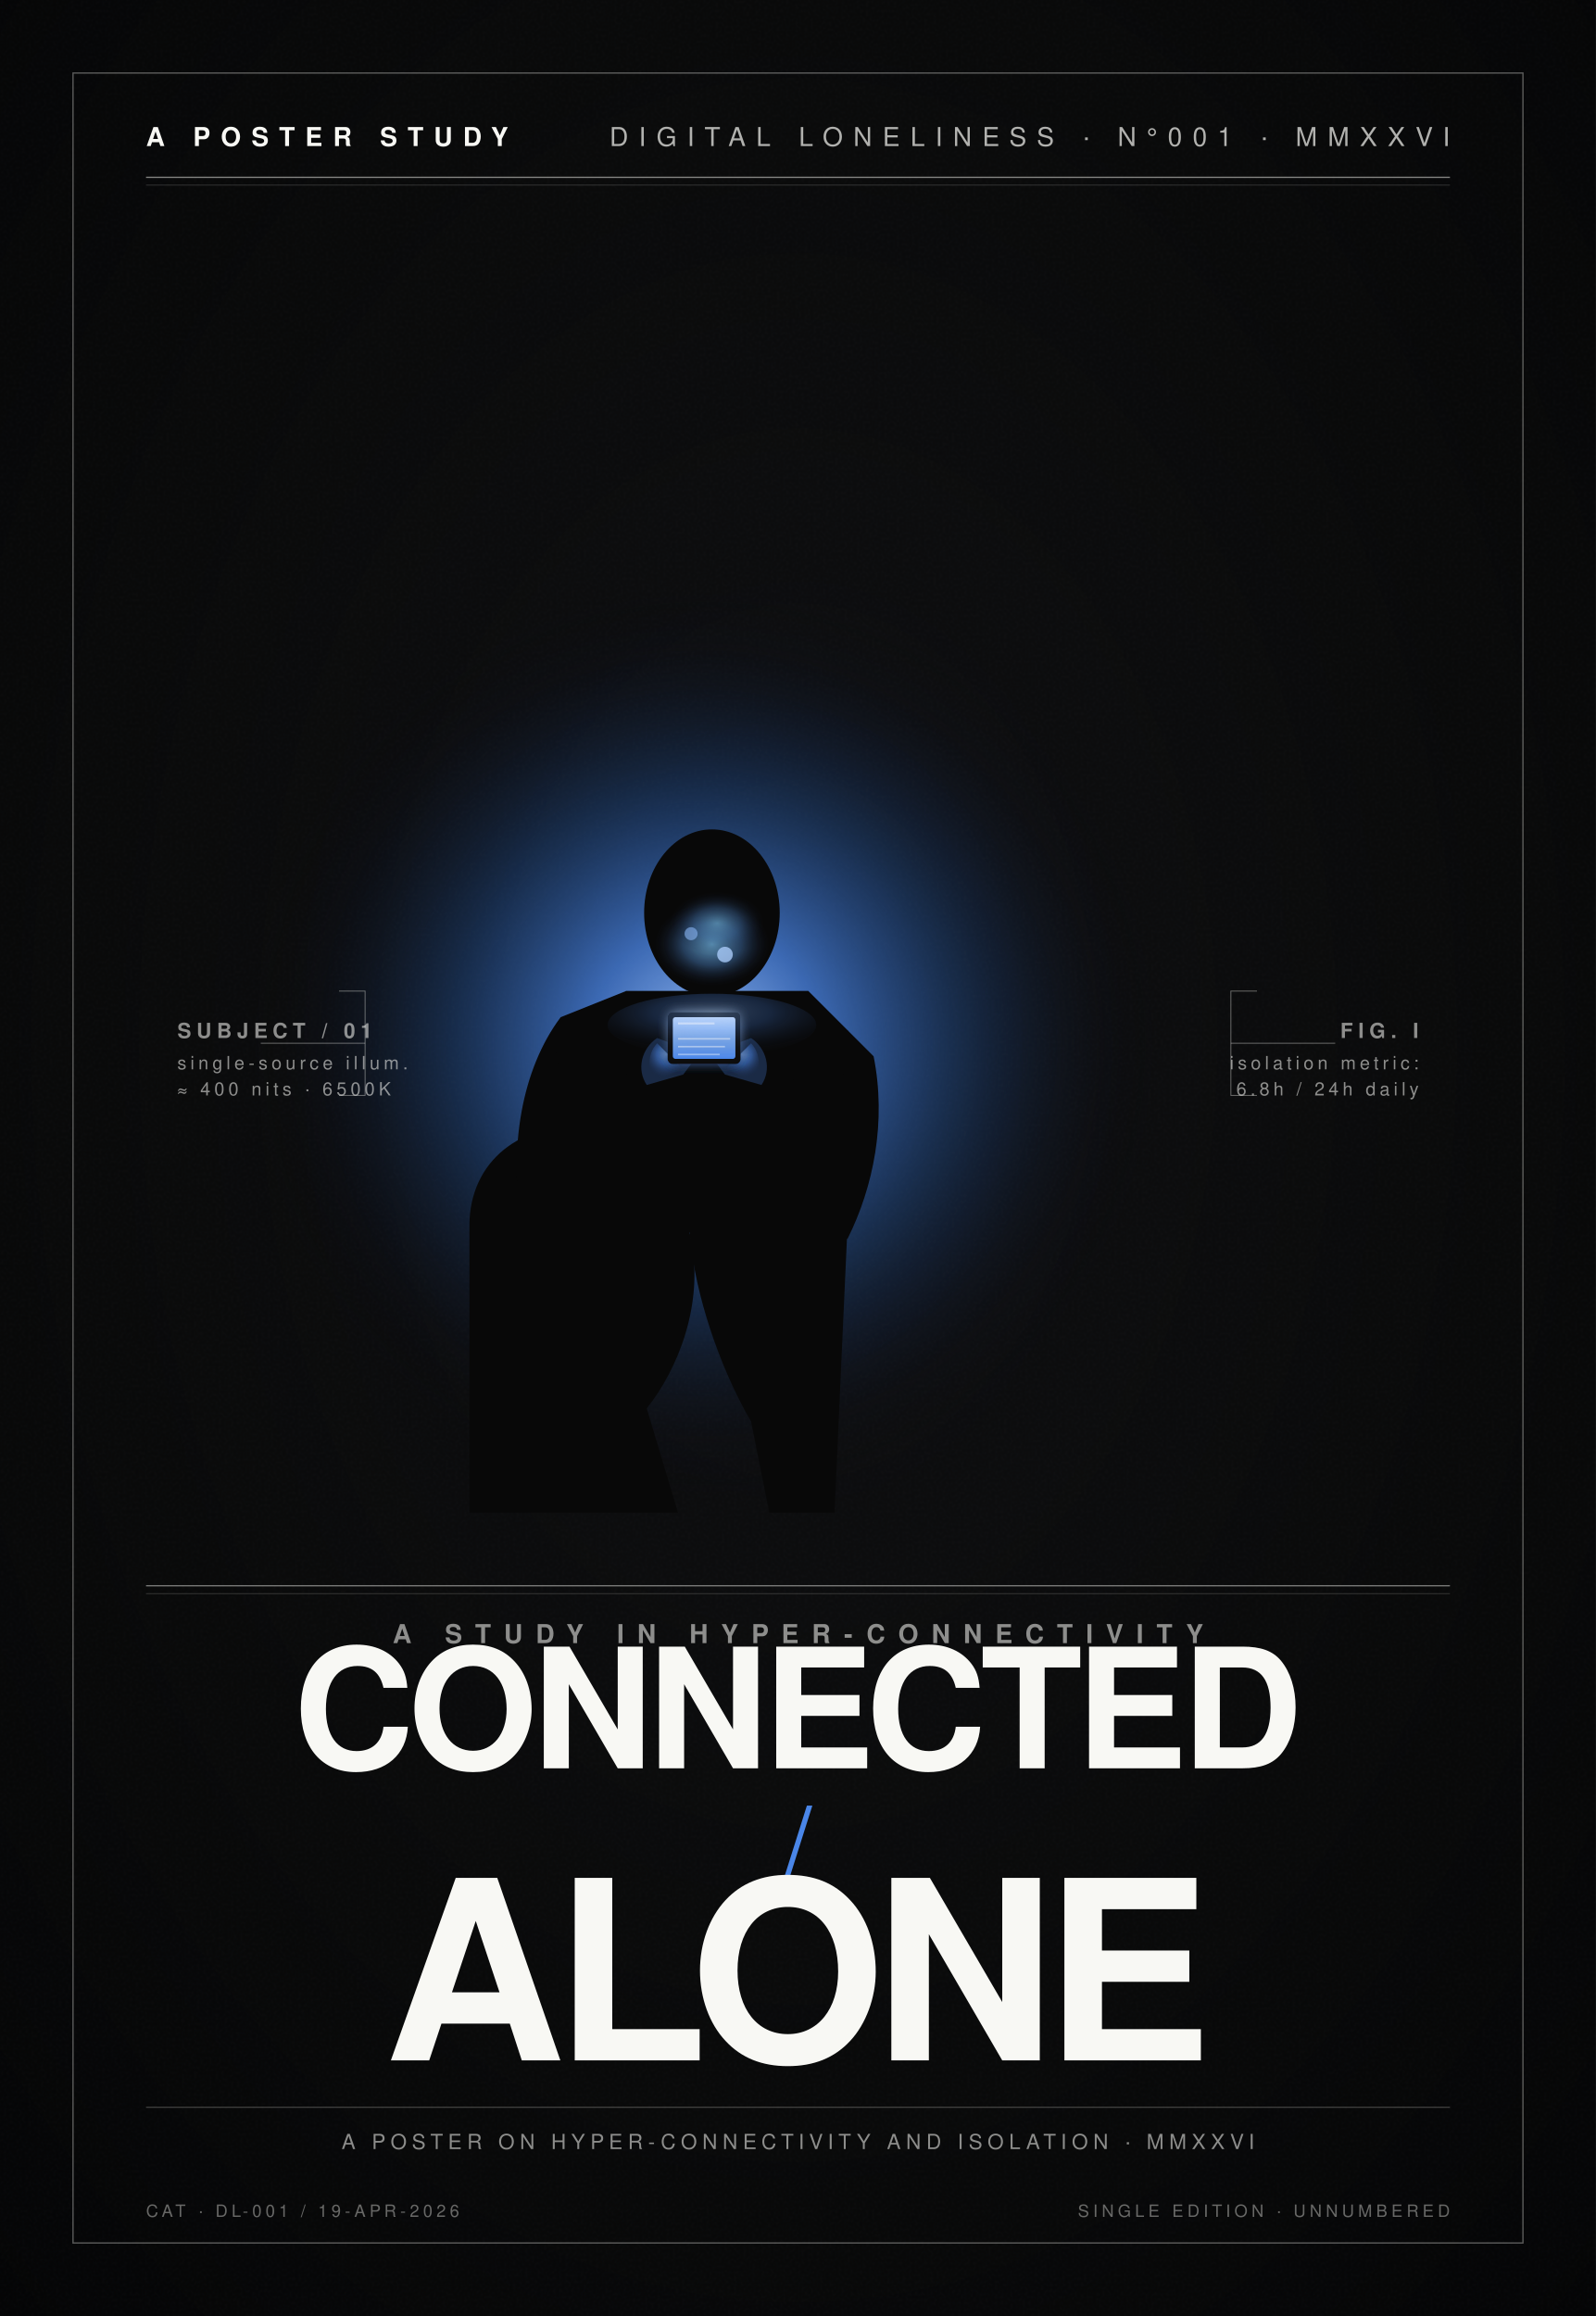
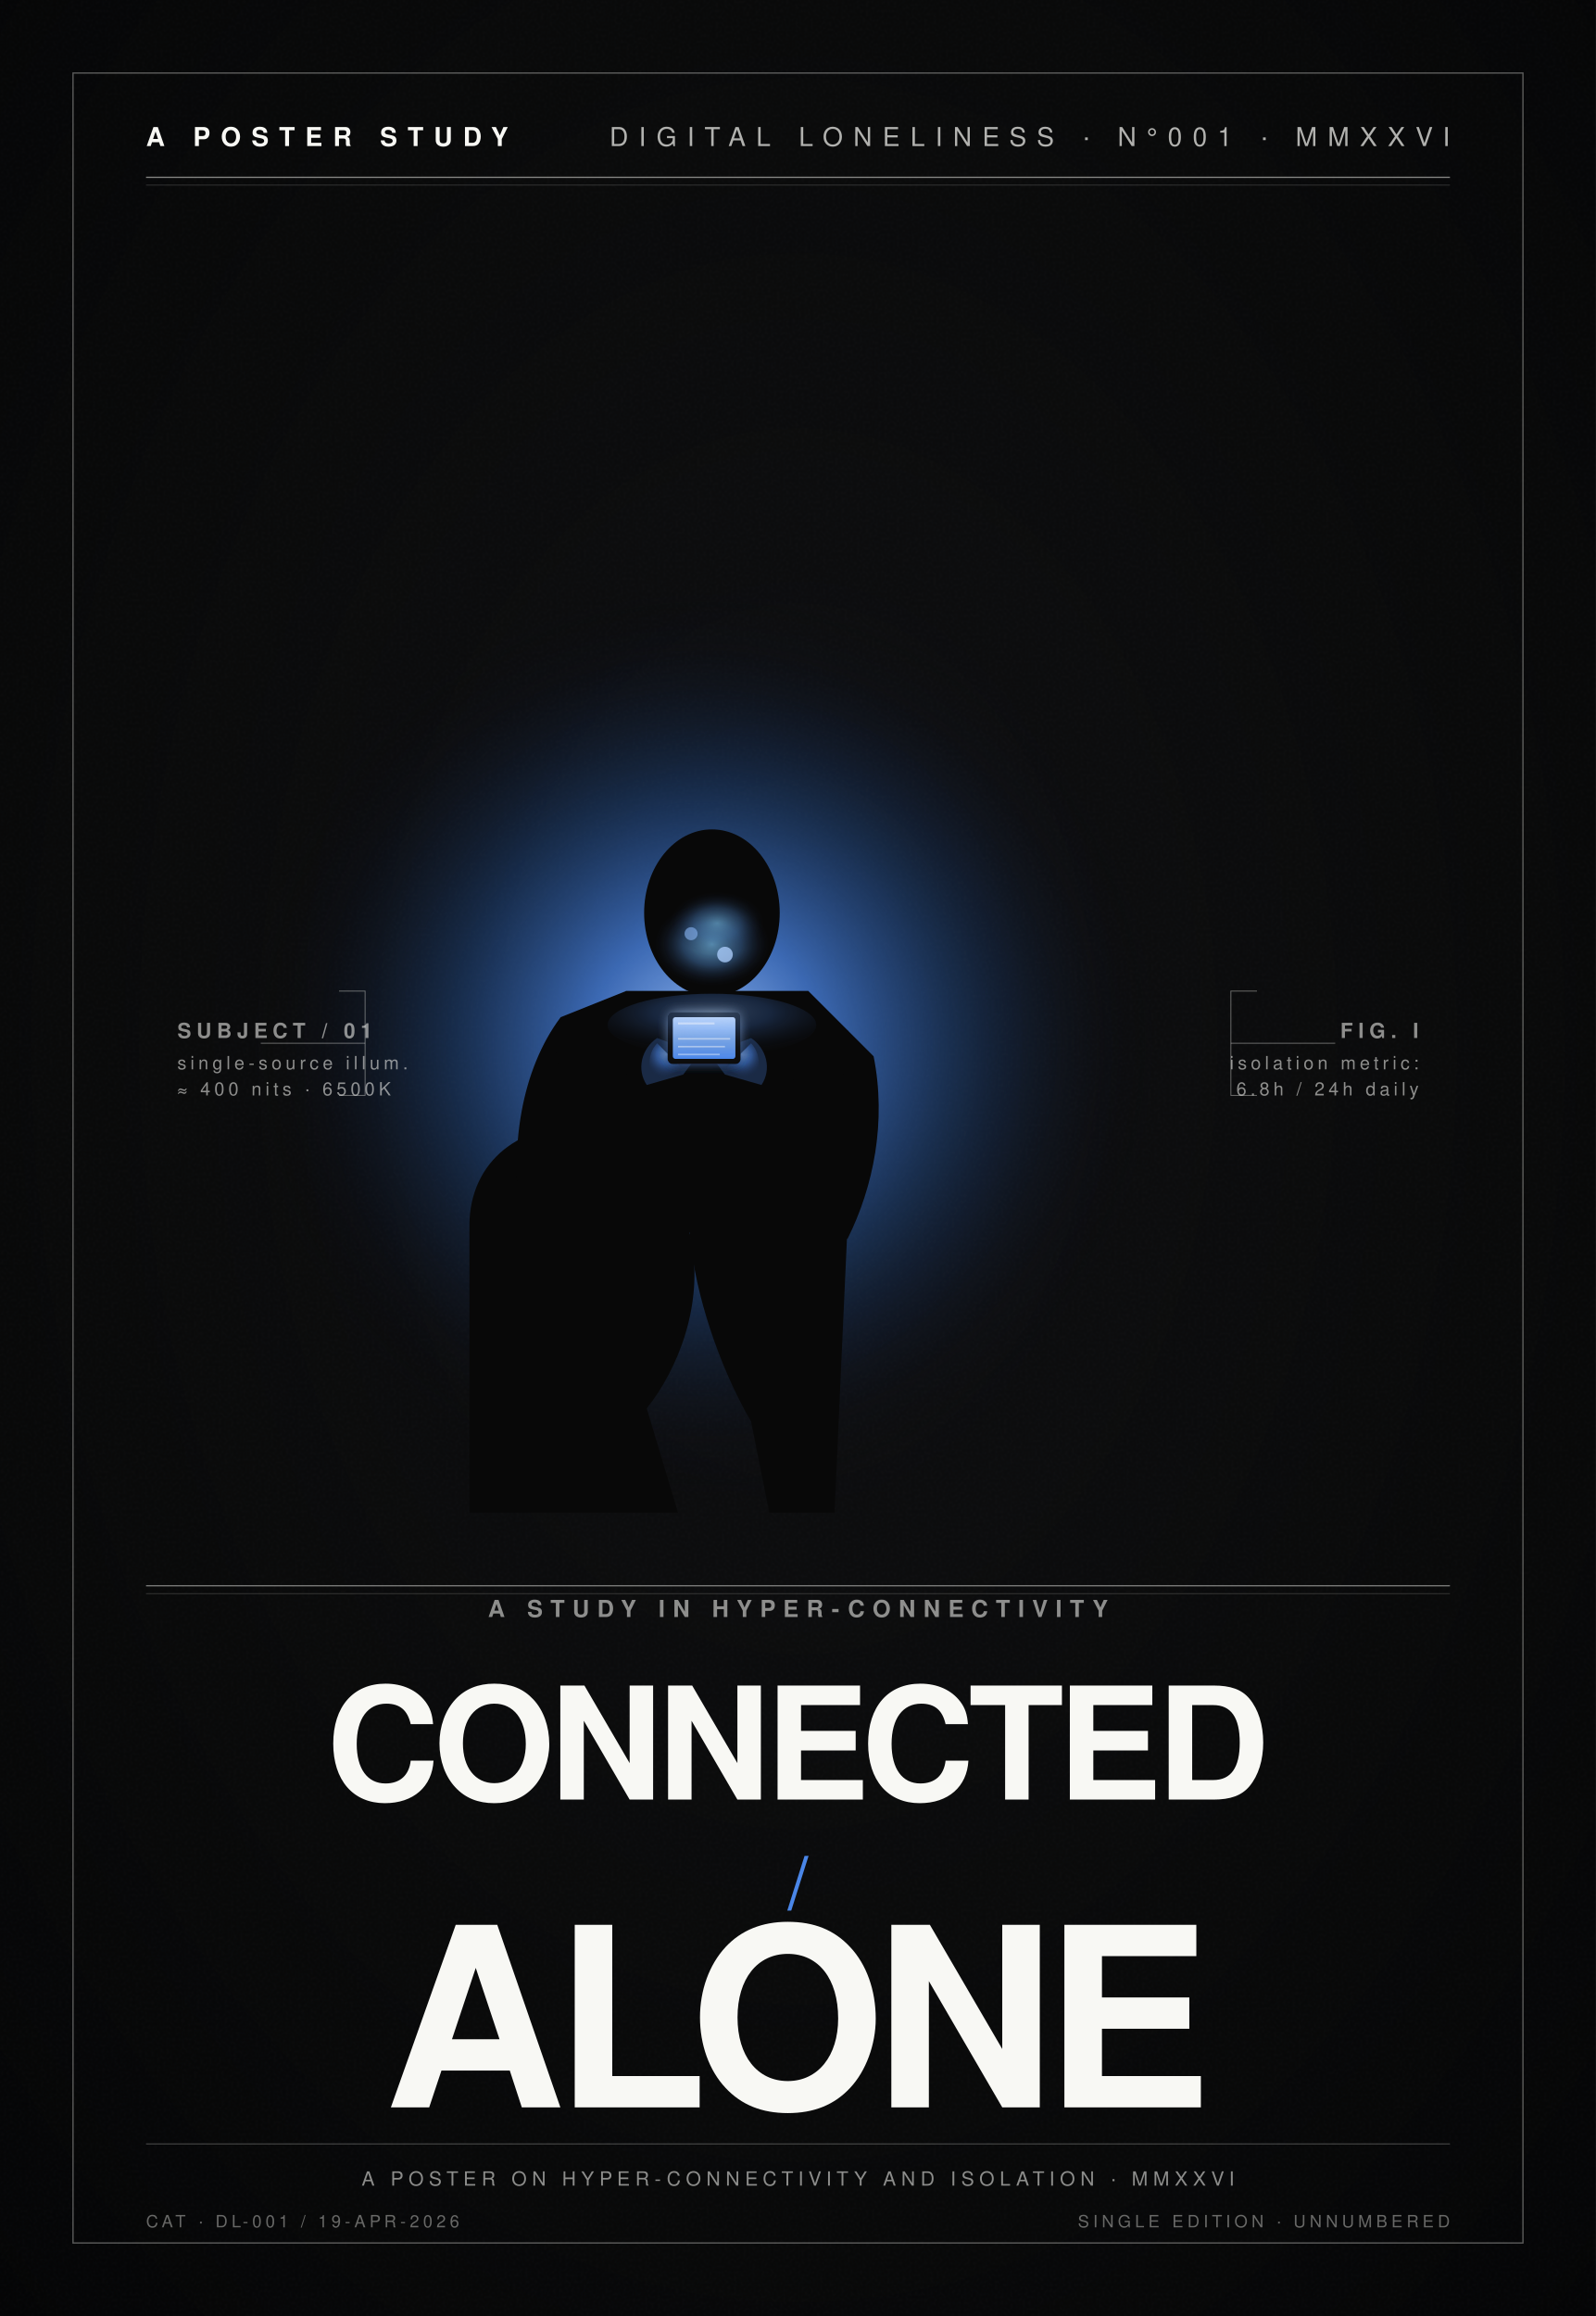
<svg xmlns="http://www.w3.org/2000/svg" width="612" height="888" viewBox="0 0 612 888" preserveAspectRatio="xMidYMid meet">
  <defs>
    <radialGradient id="voidBg" cx="0.5" cy="0.45" r="0.75">
      <stop offset="0" stop-color="#0E0E10" />
      <stop offset="0.6" stop-color="#080808" />
      <stop offset="1" stop-color="#030304" />
    </radialGradient>
    <radialGradient id="phoneGlow" cx="0.5" cy="0.5" r="0.5">
      <stop offset="0" stop-color="#A8C9F8" stop-opacity="1" />
      <stop offset="0.08" stop-color="#7BA5E8" stop-opacity="0.95" />
      <stop offset="0.25" stop-color="#4A86E8" stop-opacity="0.75" />
      <stop offset="0.55" stop-color="#285FB0" stop-opacity="0.35" />
      <stop offset="0.85" stop-color="#101830" stop-opacity="0.1" />
      <stop offset="1" stop-color="#080808" stop-opacity="0" />
    </radialGradient>
    <linearGradient id="screenItself" x1="0" y1="0" x2="0" y2="1">
      <stop offset="0" stop-color="#D8E8FF" />
      <stop offset="0.5" stop-color="#88B4F2" />
      <stop offset="1" stop-color="#4A86E8" />
    </linearGradient>
    <radialGradient id="faceLit" cx="0.5" cy="0.5" r="0.5">
      <stop offset="0" stop-color="#6BAACF" stop-opacity="0.95" />
      <stop offset="0.5" stop-color="#3E6A9E" stop-opacity="0.6" />
      <stop offset="1" stop-color="#101830" stop-opacity="0" />
    </radialGradient>
    <radialGradient id="handLit" cx="0.5" cy="0.3" r="0.7">
      <stop offset="0" stop-color="#88B4F2" stop-opacity="0.9" />
      <stop offset="0.4" stop-color="#4A86E8" stop-opacity="0.6" />
      <stop offset="1" stop-color="#101830" stop-opacity="0" />
    </radialGradient>
    <filter id="digitalNoise">
      <feTurbulence type="fractalNoise" baseFrequency="0.85" numOctaves="1" seed="31" />
      <feColorMatrix values="0 0 0 0 0.3                              0 0 0 0 0.4                              0 0 0 0 0.55                              0 0 0 0.05 0" />
    </filter>
    <filter id="screenHalation" x="-100%" y="-100%" width="300%" height="300%">
      <feGaussianBlur stdDeviation="2.5" result="blur" />
      <feMerge>
        <feMergeNode in="blur" />
        <feMergeNode in="SourceGraphic" />
      </feMerge>
    </filter>
    <clipPath id="heroZone">
      <rect x="28" y="28" width="556" height="580" />
    </clipPath>
  </defs>
  <rect width="612" height="888" fill="url(#voidBg)" />
  <rect width="612" height="888" fill="transparent" filter="url(#digitalNoise)" opacity="0.6" />
  <rect x="28" y="28" width="556" height="832" fill="none" stroke="#F8F8F4" stroke-width="0.5" stroke-opacity="0.35" />
  <g font-family="'Helvetica Neue', Helvetica, Arial, sans-serif" fill="#F8F8F4">
    <text x="56" y="56" font-size="10" letter-spacing="4" font-weight="700">A POSTER STUDY</text>
    <text x="556" y="56" font-size="10" letter-spacing="4" text-anchor="end" fill-opacity="0.7">DIGITAL LONELINESS · N°001 · MMXXVI</text>
  </g>
  <line x1="56" y1="68" x2="556" y2="68" stroke="#F8F8F4" stroke-width="0.5" stroke-opacity="0.5" />
  <line x1="56" y1="71" x2="556" y2="71" stroke="#F8F8F4" stroke-width="0.2" stroke-opacity="0.3" />
  <g clip-path="url(#heroZone)">
    <circle cx="270" cy="400" r="180" fill="url(#phoneGlow)" />
    <g fill="#080808">
      <path d="M 180,580 L 180,470                C 180,445 200,430 225,432                C 248,432 260,452 265,475                C 270,500 260,525 248,540                L 260,580 Z" />
      <path d="M 320,580 L 325,470                C 325,445 310,428 288,432                C 270,435 262,456 265,478                C 268,502 278,528 288,545                L 295,580 Z" />
      <path d="M 200,470                C 195,440 200,410 215,390                L 240,380                L 310,380                L 335,405                C 340,430 335,455 325,475                Z" />
      <path d="M 215,395                C 210,405 215,420 230,415                C 250,410 260,400 262,395                Z" />
      <path d="M 325,395                C 330,407 323,420 308,415                C 290,410 282,400 280,395                Z" />
      <ellipse cx="273" cy="350" rx="26" ry="32" />
      <path d="M 240,380                L 240,395                L 305,395                L 310,380 Z" />
    </g>
    <g>
      <ellipse cx="273" cy="362" rx="22" ry="16" fill="url(#faceLit)" opacity="0.95" />
      <ellipse cx="275" cy="354" rx="18" ry="12" fill="url(#faceLit)" opacity="0.65" />
      <circle cx="278" cy="366" r="3" fill="#A8C9F8" opacity="0.8" />
      <circle cx="265" cy="358" r="2.5" fill="#88B4F2" opacity="0.6" />
    </g>
    <g>
      <path d="M 252,398                C 246,402 244,410 248,416                L 262,412                L 268,404                Z" fill="#1A2A45" />
      <path d="M 252,400                C 248,404 248,412 252,414                L 262,410                Z" fill="url(#handLit)" opacity="0.85" />
      <path d="M 288,398                C 294,402 296,410 292,416                L 278,412                L 272,404                Z" fill="#1A2A45" />
      <path d="M 288,400                C 292,404 292,412 288,414                L 278,410                Z" fill="url(#handLit)" opacity="0.85" />
    </g>
    <g filter="url(#screenHalation)">
      <rect x="256" y="388" width="28" height="20" rx="2" fill="#0A0A0A" />
      <rect x="258" y="390" width="24" height="16" rx="1" fill="url(#screenItself)" />
      <rect x="260" y="392" width="14" height="0.8" fill="#FFFFFF" opacity="0.8" />
      <rect x="260" y="398" width="20" height="0.6" fill="#FFFFFF" opacity="0.6" />
      <rect x="260" y="401" width="18" height="0.6" fill="#FFFFFF" opacity="0.5" />
      <rect x="260" y="404" width="16" height="0.6" fill="#FFFFFF" opacity="0.4" />
    </g>
    <ellipse cx="273" cy="393" rx="40" ry="12" fill="url(#handLit)" opacity="0.4" />
    <g stroke="#F8F8F4" stroke-width="0.35" stroke-opacity="0.4" fill="none">
      <path d="M 130,380 L 140,380 L 140,420 L 130,420" />
      <line x1="100" y1="400" x2="140" y2="400" />
      <path d="M 482,380 L 472,380 L 472,420 L 482,420" />
      <line x1="472" y1="400" x2="512" y2="400" />
    </g>
    <g font-family="'Helvetica Neue', Helvetica, Arial, sans-serif" fill="#F8F8F4" fill-opacity="0.55">
      <text x="68" y="398" font-size="8" letter-spacing="2" font-weight="700">SUBJECT / 01</text>
      <text x="68" y="410" font-size="7" letter-spacing="1.5">single-source illum.</text>
      <text x="68" y="420" font-size="7" letter-spacing="1.5">≈ 400 nits · 6500K</text>
    </g>
    <g font-family="'Helvetica Neue', Helvetica, Arial, sans-serif" fill="#F8F8F4" fill-opacity="0.55" text-anchor="end">
      <text x="544" y="398" font-size="8" letter-spacing="2" font-weight="700">FIG. I</text>
      <text x="544" y="410" font-size="7" letter-spacing="1.5">isolation metric:</text>
      <text x="544" y="420" font-size="7" letter-spacing="1.5">6.8h / 24h daily</text>
    </g>
  </g>
  <line x1="56" y1="608" x2="556" y2="608" stroke="#F8F8F4" stroke-width="0.5" stroke-opacity="0.45" />
  <line x1="56" y1="611" x2="556" y2="611" stroke="#F8F8F4" stroke-width="0.2" stroke-opacity="0.3" />
-   <text x="306" y="630" font-family="'Helvetica Neue', Helvetica, Arial, sans-serif" font-size="10" letter-spacing="5" font-weight="700" fill="#F8F8F4" fill-opacity="0.55" text-anchor="middle">
+   <text x="306" y="620" font-family="'Helvetica Neue', Helvetica, Arial, sans-serif" font-size="9" letter-spacing="3" font-weight="700" fill="#F8F8F4" fill-opacity="0.55" text-anchor="middle">
    A STUDY IN HYPER-CONNECTIVITY
  </text>
  <g font-family="'Helvetica Neue', Helvetica, Arial, sans-serif" text-anchor="middle" fill="#F8F8F4">
-     <text x="306" y="678" font-size="64" font-weight="900" letter-spacing="-2">CONNECTED</text>
+     <text x="306" y="690" font-size="60" font-weight="900" letter-spacing="-2">CONNECTED</text>
  </g>
-   <text x="306" y="720" font-family="'Helvetica Neue', Helvetica, Arial, sans-serif" font-size="38" font-weight="300" fill="#4A86E8" text-anchor="middle">/</text>
+   <text x="306" y="732" font-family="'Helvetica Neue', Helvetica, Arial, sans-serif" font-size="28" font-weight="300" fill="#4A86E8" text-anchor="middle">/</text>
  <g font-family="'Helvetica Neue', Helvetica, Arial, sans-serif" text-anchor="middle" fill="#F8F8F4">
-     <text x="306" y="790" font-size="96" font-weight="900" letter-spacing="-4">ALONE</text>
+     <text x="306" y="808" font-size="96" font-weight="900" letter-spacing="-4">ALONE</text>
  </g>
-   <line x1="56" y1="808" x2="556" y2="808" stroke="#F8F8F4" stroke-width="0.3" stroke-opacity="0.35" />
+   <line x1="56" y1="822" x2="556" y2="822" stroke="#F8F8F4" stroke-width="0.3" stroke-opacity="0.35" />
  <g font-family="'Helvetica Neue', Helvetica, Arial, sans-serif" fill="#F8F8F4" fill-opacity="0.55" text-anchor="middle">
-     <text x="306" y="824" font-size="8" letter-spacing="2">
+     <text x="306" y="838" font-size="7.5" letter-spacing="2">
      A POSTER ON HYPER-CONNECTIVITY AND ISOLATION  ·  MMXXVI
    </text>
  </g>
  <g font-family="'Helvetica Neue', Helvetica, Arial, sans-serif" fill="#F8F8F4" fill-opacity="0.4">
-     <text x="56" y="850" font-size="6.5" letter-spacing="1.5">CAT · DL-001 / 19-APR-2026</text>
-     <text x="556" y="850" font-size="6.5" letter-spacing="1.5" text-anchor="end">SINGLE EDITION · UNNUMBERED</text>
+     <text x="56" y="854" font-size="6.5" letter-spacing="1.5">CAT · DL-001 / 19-APR-2026</text>
+     <text x="556" y="854" font-size="6.5" letter-spacing="1.5" text-anchor="end">SINGLE EDITION · UNNUMBERED</text>
  </g>
</svg>
